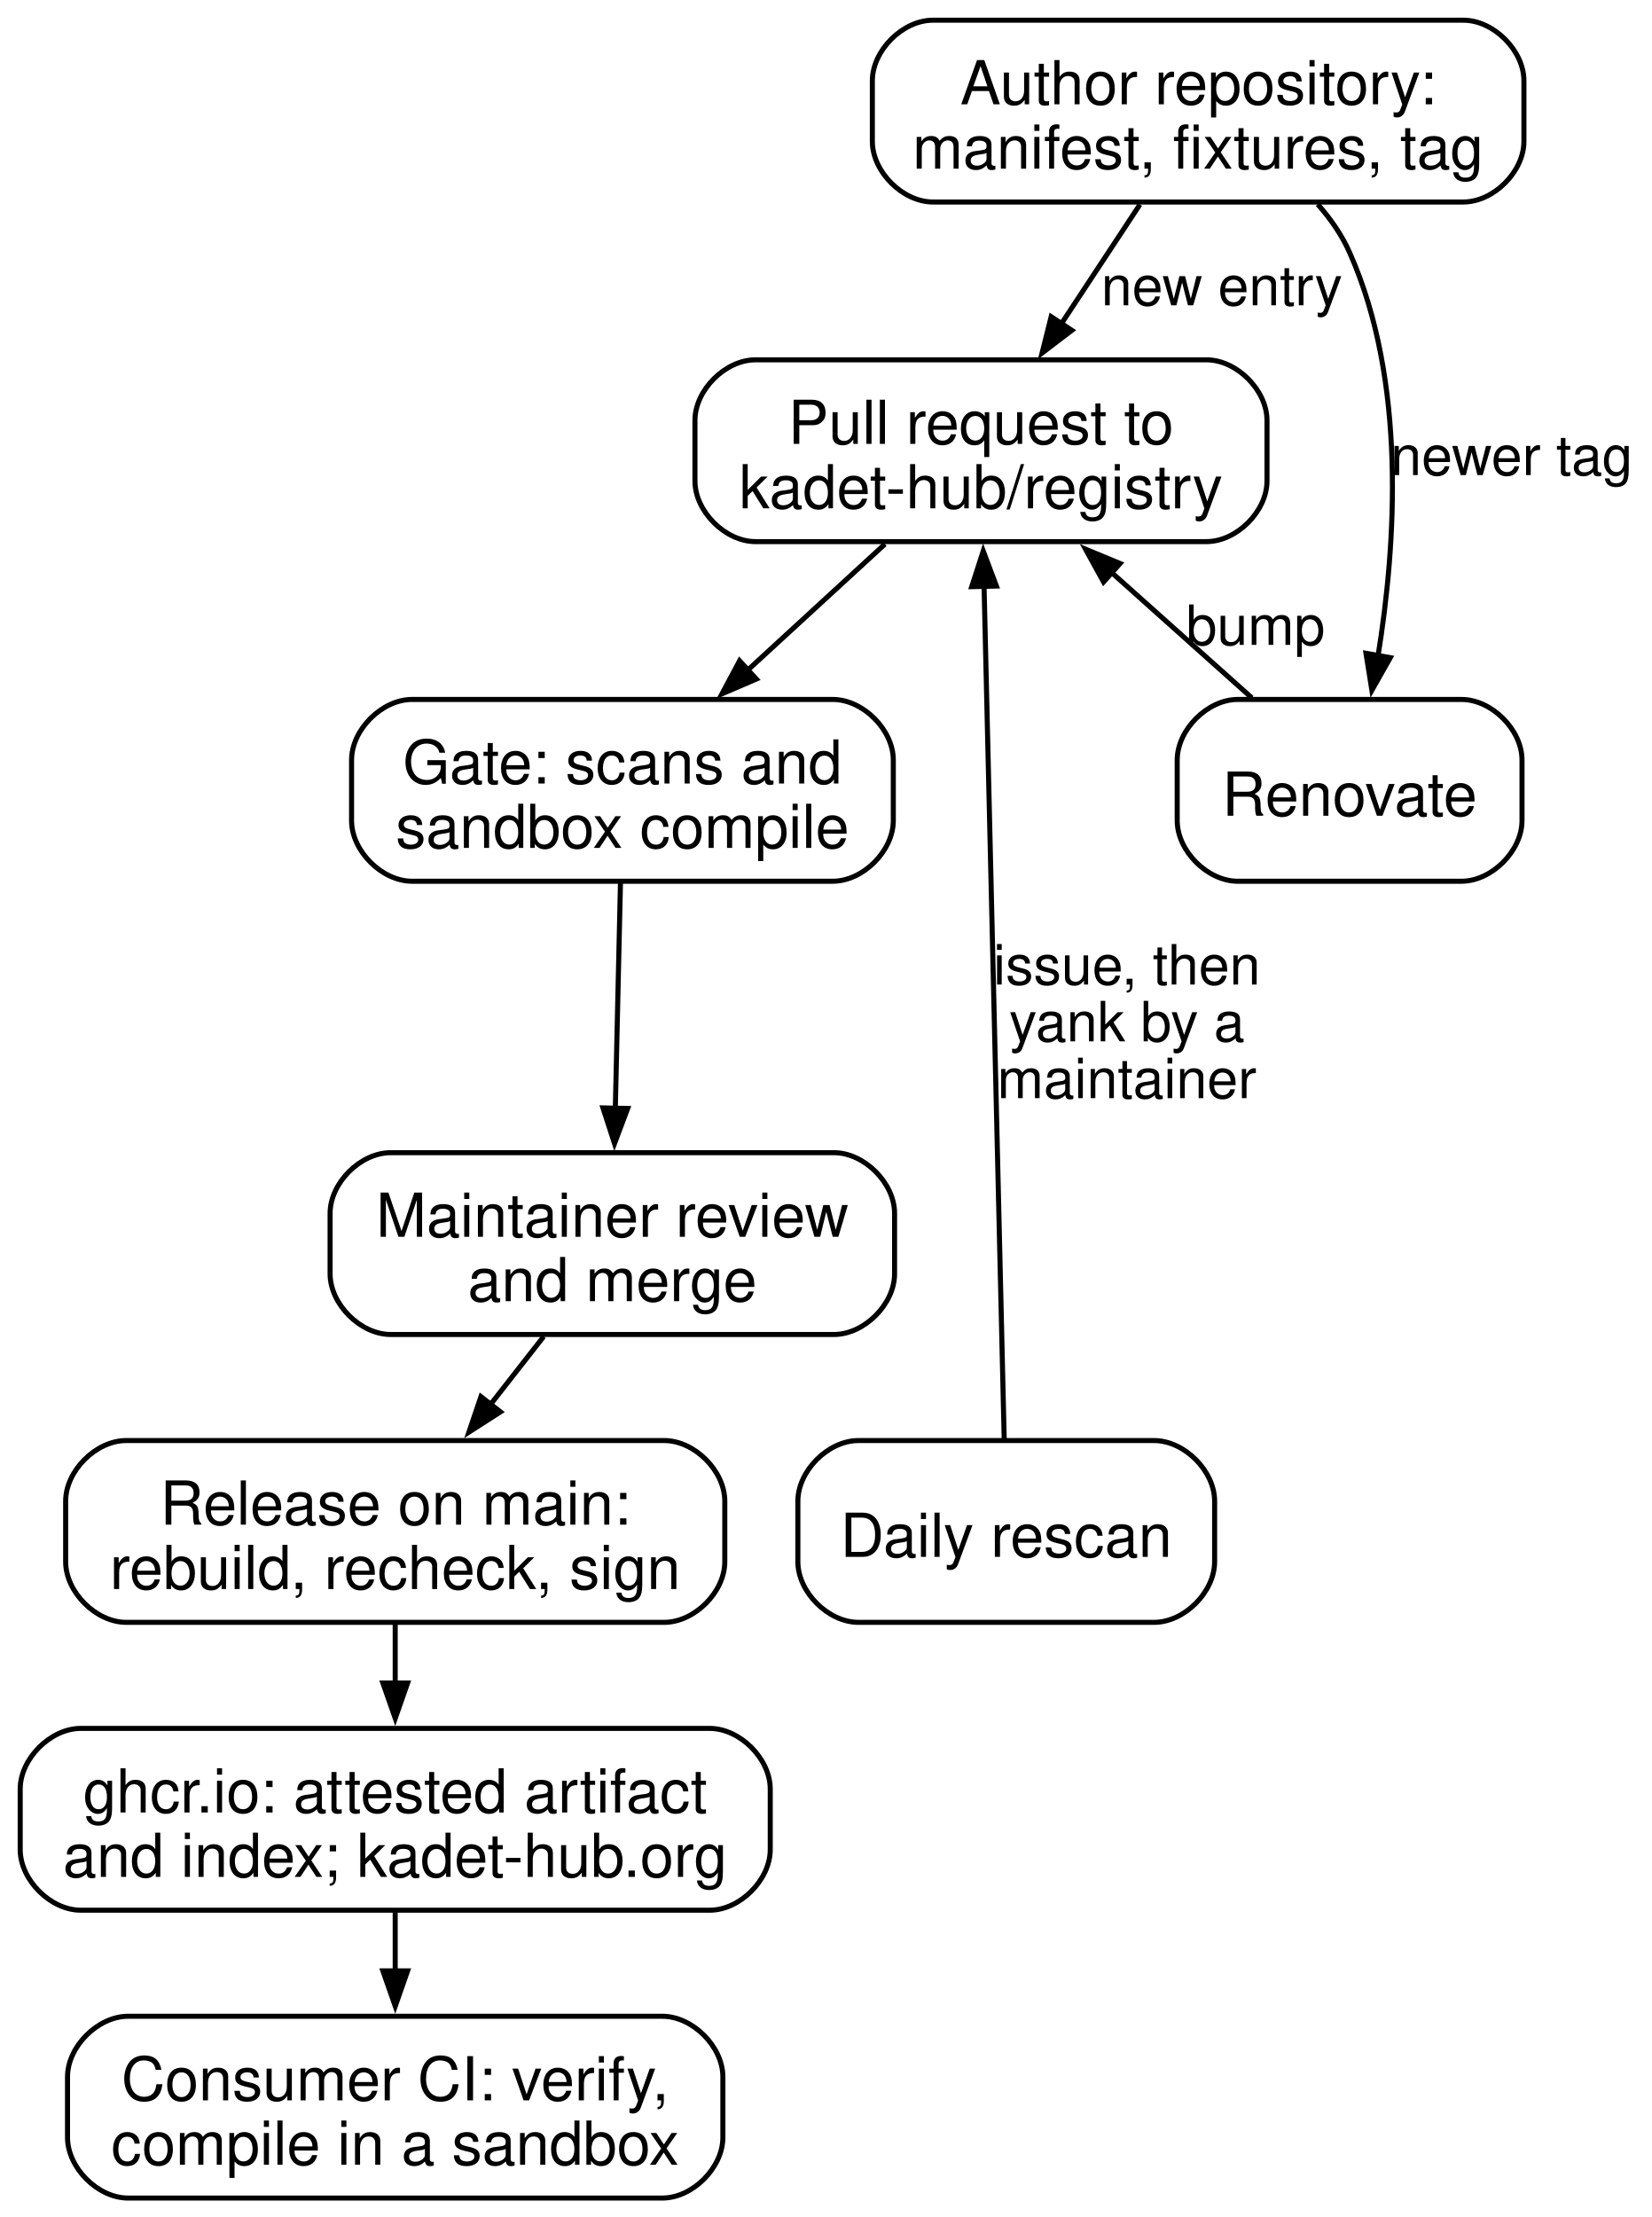
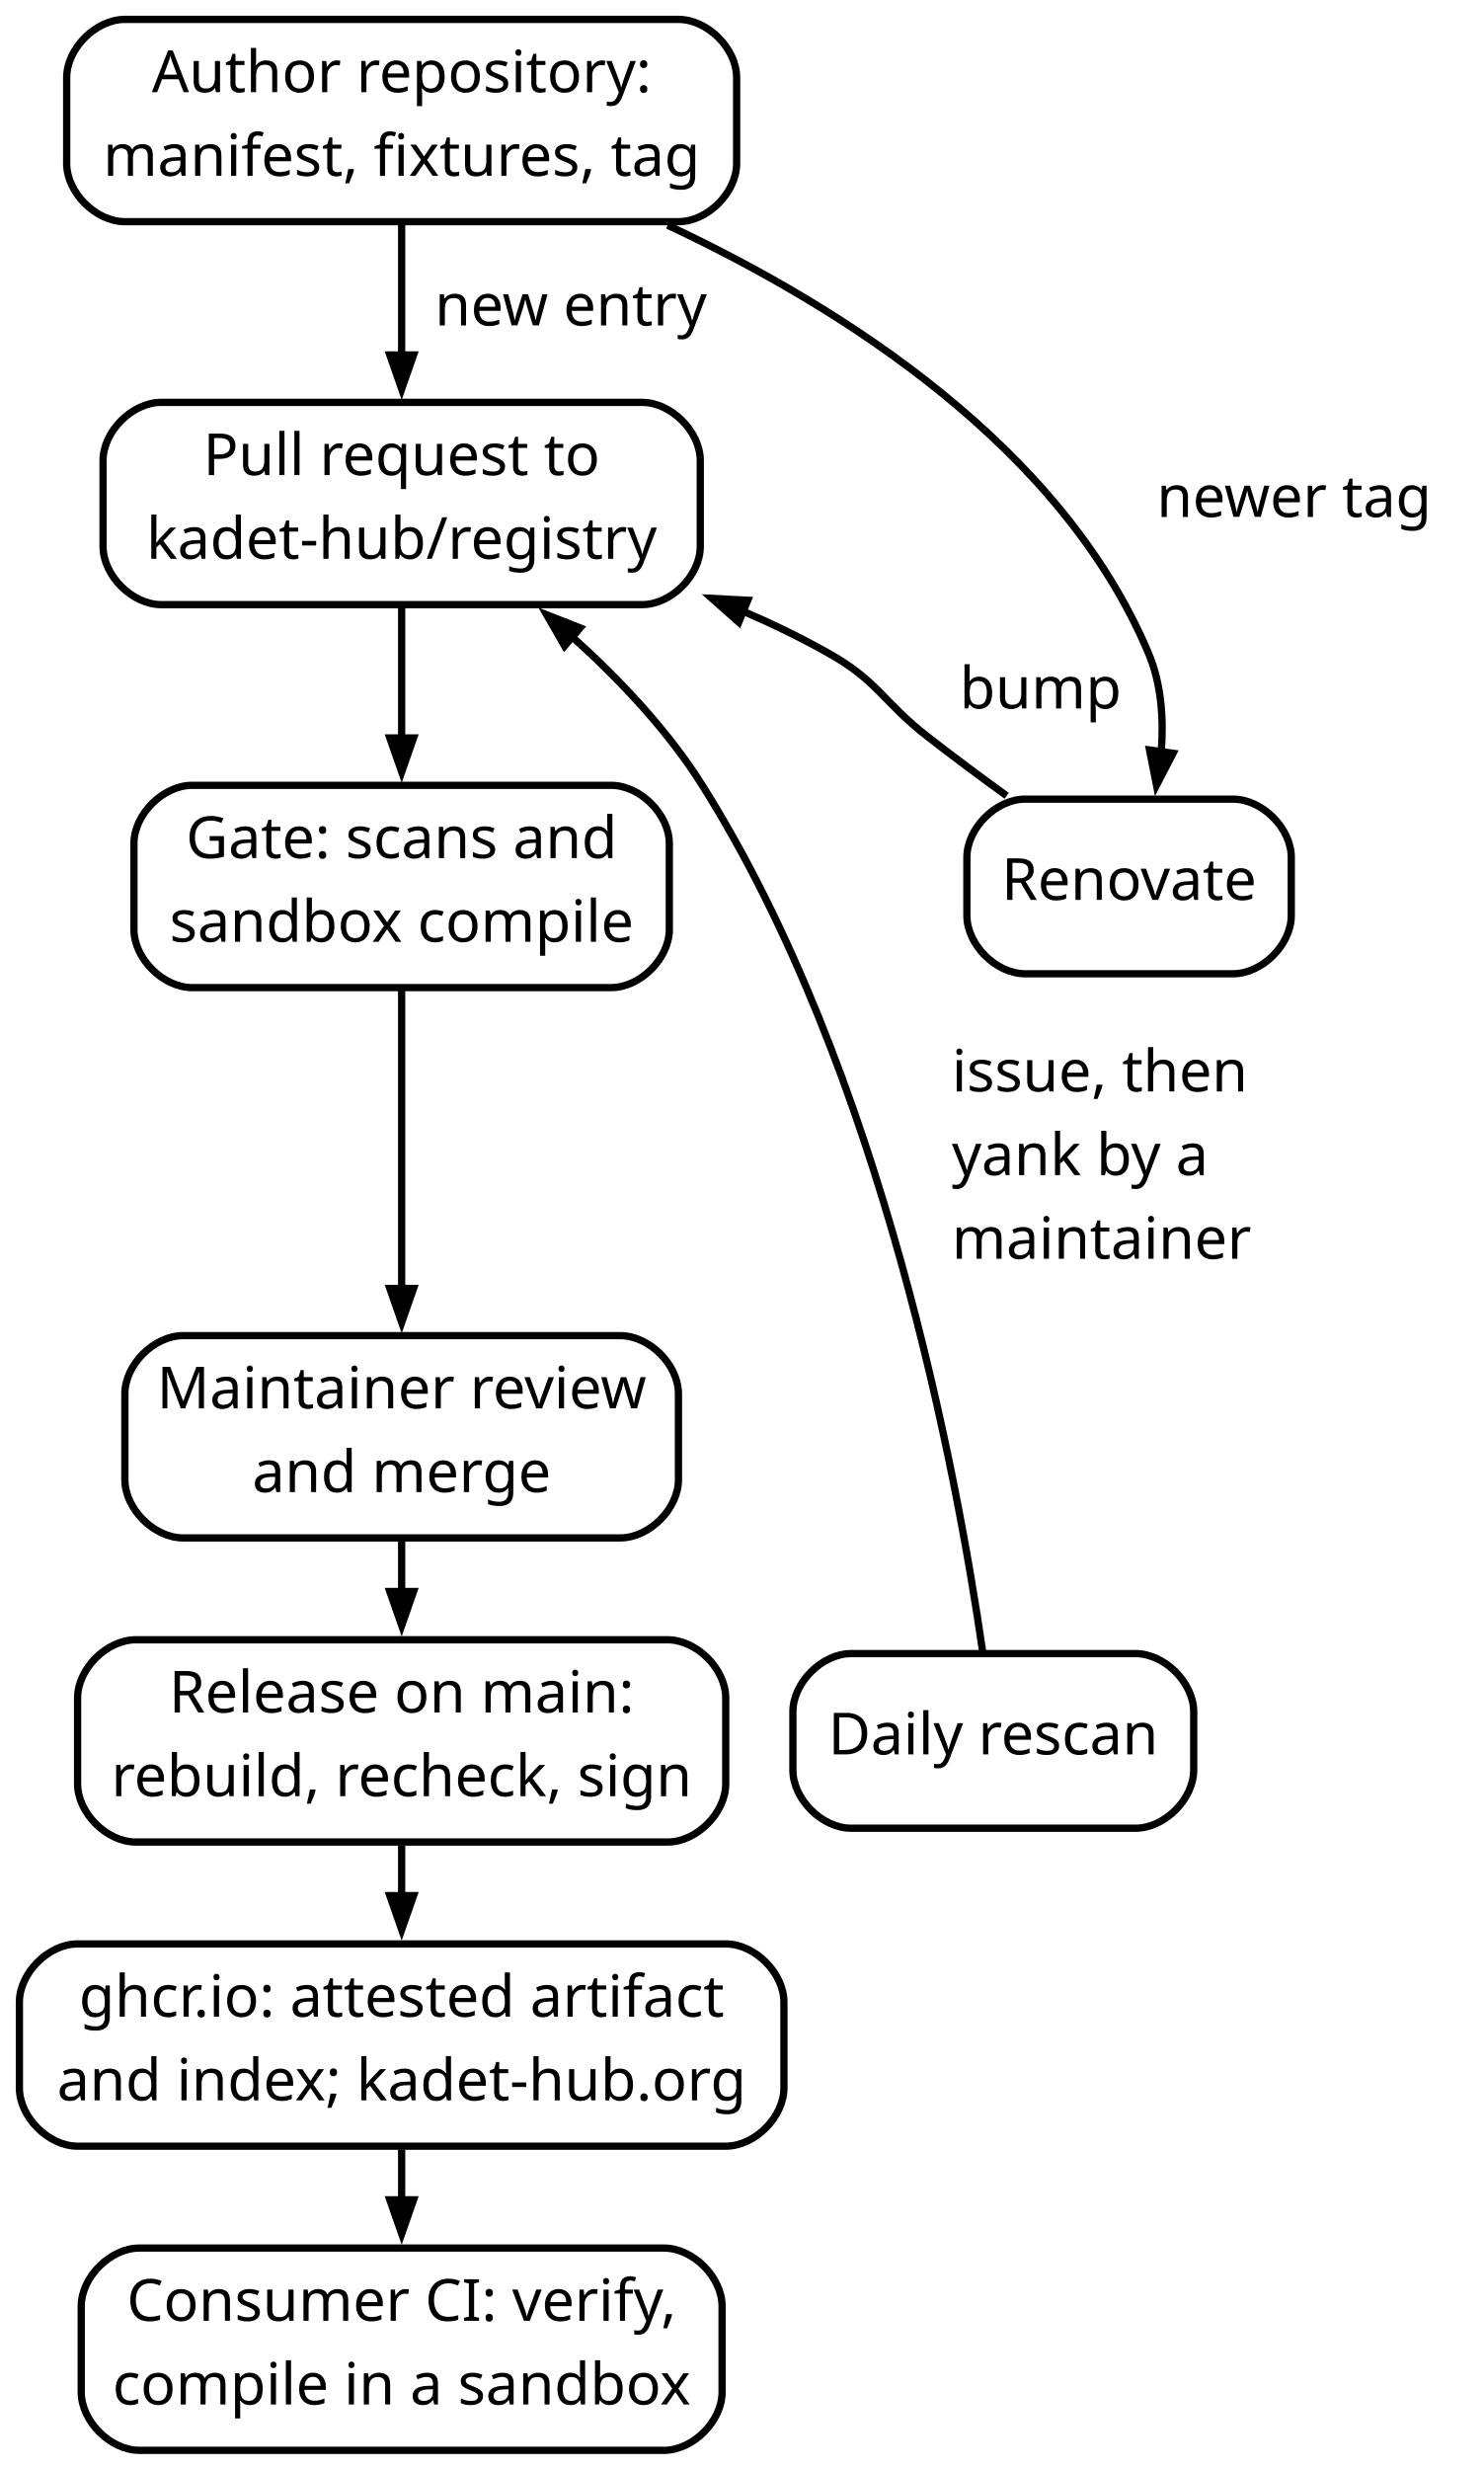
- <svg xmlns="http://www.w3.org/2000/svg" width="327pt" height="439pt" viewBox="0.00 0.00 327.00 439.00">
-   <g id="graph0" class="graph" transform="scale(1 1) rotate(0) translate(4 435.25)">
+ <svg xmlns="http://www.w3.org/2000/svg" width="306pt" height="509pt" viewBox="0.00 0.00 306.00 509.00">
+   <g id="graph0" class="graph" transform="scale(1 1) rotate(0) translate(4 505.15)">
    <g id="node1" class="node">
-       <path fill="none" stroke="black" d="M285.78,-431.25C285.78,-431.25 180.75,-431.25 180.75,-431.25 174.75,-431.25 168.75,-425.25 168.75,-419.25 168.75,-419.25 168.75,-407.25 168.75,-407.25 168.75,-401.25 174.75,-395.25 180.75,-395.25 180.75,-395.25 285.78,-395.25 285.78,-395.25 291.78,-395.25 297.78,-401.25 297.78,-407.25 297.78,-407.25 297.78,-419.25 297.78,-419.25 297.78,-425.25 291.78,-431.25 285.78,-431.25" />
-       <text xml:space="preserve" text-anchor="middle" x="233.26" y="-414.6" font-family="Helvetica,Arial,sans-serif" font-size="12.00">Author repository:</text>
-       <text xml:space="preserve" text-anchor="middle" x="233.26" y="-401.85" font-family="Helvetica,Arial,sans-serif" font-size="12.00">manifest, fixtures, tag</text>
+       <path fill="none" stroke="black" stroke-width="1.5" d="M135.9,-501.15C135.9,-501.15 21.75,-501.15 21.75,-501.15 15.75,-501.15 9.75,-495.15 9.75,-489.15 9.75,-489.15 9.75,-471.45 9.75,-471.45 9.75,-465.45 15.75,-459.45 21.75,-459.45 21.75,-459.45 135.9,-459.45 135.9,-459.45 141.9,-459.45 147.9,-465.45 147.9,-471.45 147.9,-471.45 147.9,-489.15 147.9,-489.15 147.9,-495.15 141.9,-501.15 135.9,-501.15" />
+       <text xml:space="preserve" text-anchor="middle" x="78.82" y="-486.15" font-family="Manrope Medium" font-size="12.00">Author repository:</text>
+       <text xml:space="preserve" text-anchor="middle" x="78.82" y="-468.9" font-family="Manrope Medium" font-size="12.00">manifest, fixtures, tag</text>
    </g>
    <g id="node2" class="node">
-       <path fill="none" stroke="black" d="M234.9,-364C234.9,-364 145.62,-364 145.62,-364 139.62,-364 133.62,-358 133.62,-352 133.62,-352 133.62,-340 133.62,-340 133.62,-334 139.62,-328 145.62,-328 145.62,-328 234.9,-328 234.9,-328 240.9,-328 246.9,-334 246.9,-340 246.9,-340 246.9,-352 246.9,-352 246.9,-358 240.9,-364 234.9,-364" />
-       <text xml:space="preserve" text-anchor="middle" x="190.26" y="-347.35" font-family="Helvetica,Arial,sans-serif" font-size="12.00">Pull request to</text>
-       <text xml:space="preserve" text-anchor="middle" x="190.26" y="-334.6" font-family="Helvetica,Arial,sans-serif" font-size="12.00">kadet-hub/registry</text>
+       <path fill="none" stroke="black" stroke-width="1.5" d="M128.4,-422.2C128.4,-422.2 29.25,-422.2 29.25,-422.2 23.25,-422.2 17.25,-416.2 17.25,-410.2 17.25,-410.2 17.25,-392.5 17.25,-392.5 17.25,-386.5 23.25,-380.5 29.25,-380.5 29.25,-380.5 128.4,-380.5 128.4,-380.5 134.4,-380.5 140.4,-386.5 140.4,-392.5 140.4,-392.5 140.4,-410.2 140.4,-410.2 140.4,-416.2 134.4,-422.2 128.4,-422.2" />
+       <text xml:space="preserve" text-anchor="middle" x="78.82" y="-407.2" font-family="Manrope Medium" font-size="12.00">Pull request to</text>
+       <text xml:space="preserve" text-anchor="middle" x="78.82" y="-389.95" font-family="Manrope Medium" font-size="12.00">kadet-hub/registry</text>
    </g>
    <g id="edge1" class="edge">
-       <path fill="none" stroke="black" d="M221.74,-394.76C216.94,-387.48 211.29,-378.9 206.11,-371.04" />
-       <polygon fill="black" stroke="black" points="208.25,-369.84 202.36,-365.35 204.16,-372.54 208.25,-369.84" />
-       <text xml:space="preserve" text-anchor="middle" x="237.96" y="-374.8" font-family="Helvetica,Arial,sans-serif" font-size="11.00">new entry</text>
+       <path fill="none" stroke="black" stroke-width="1.5" d="M78.82,-459.08C78.82,-450.75 78.82,-440.94 78.82,-431.84" />
+       <polygon fill="black" stroke="black" stroke-width="1.5" points="81.28,-431.97 78.83,-424.97 76.38,-431.97 81.28,-431.97" />
+       <text xml:space="preserve" text-anchor="middle" x="113.7" y="-438.05" font-family="Manrope Medium" font-size="12.00">   new entry   </text>
    </g>
    <g id="node8" class="node">
-       <path fill="none" stroke="black" d="M285.4,-296.75C285.4,-296.75 241.12,-296.75 241.12,-296.75 235.12,-296.75 229.12,-290.75 229.12,-284.75 229.12,-284.75 229.12,-272.75 229.12,-272.75 229.12,-266.75 235.12,-260.75 241.12,-260.75 241.12,-260.75 285.4,-260.75 285.4,-260.75 291.4,-260.75 297.4,-266.75 297.4,-272.75 297.4,-272.75 297.4,-284.75 297.4,-284.75 297.4,-290.75 291.4,-296.75 285.4,-296.75" />
-       <text xml:space="preserve" text-anchor="middle" x="263.26" y="-273.73" font-family="Helvetica,Arial,sans-serif" font-size="12.00">Renovate</text>
+       <path fill="none" stroke="black" stroke-width="1.5" d="M250.27,-340.4C250.27,-340.4 207.38,-340.4 207.38,-340.4 201.38,-340.4 195.38,-334.4 195.38,-328.4 195.38,-328.4 195.38,-316.4 195.38,-316.4 195.38,-310.4 201.38,-304.4 207.38,-304.4 207.38,-304.4 250.27,-304.4 250.27,-304.4 256.27,-304.4 262.27,-310.4 262.27,-316.4 262.27,-316.4 262.27,-328.4 262.27,-328.4 262.27,-334.4 256.27,-340.4 250.27,-340.4" />
+       <text xml:space="preserve" text-anchor="middle" x="228.82" y="-319.63" font-family="Manrope Medium" font-size="12.00">Renovate</text>
    </g>
    <g id="edge7" class="edge">
-       <path fill="none" stroke="black" d="M256.95,-394.8C259.5,-391.91 261.73,-388.71 263.26,-385.25 274.58,-359.84 272.47,-327.46 268.88,-305.31" />
-       <polygon fill="black" stroke="black" points="271.32,-305.02 267.67,-298.57 266.5,-305.89 271.32,-305.02" />
-       <text xml:space="preserve" text-anchor="middle" x="295.37" y="-341.18" font-family="Helvetica,Arial,sans-serif" font-size="11.00">newer tag</text>
+       <path fill="none" stroke="black" stroke-width="1.5" d="M133.67,-458.72C170.31,-441.51 214.95,-412.88 232.82,-370.5 235.5,-364.16 235.99,-356.92 235.45,-350.04" />
+       <polygon fill="black" stroke="black" stroke-width="1.5" points="237.89,-349.86 234.48,-343.27 233.04,-350.54 237.89,-349.86" />
+       <text xml:space="preserve" text-anchor="middle" x="262.85" y="-398.58" font-family="Manrope Medium" font-size="12.00">   newer tag   </text>
    </g>
    <g id="node3" class="node">
-       <path fill="none" stroke="black" d="M160.9,-296.75C160.9,-296.75 77.62,-296.75 77.62,-296.75 71.62,-296.75 65.62,-290.75 65.62,-284.75 65.62,-284.75 65.62,-272.75 65.62,-272.75 65.62,-266.75 71.62,-260.75 77.62,-260.75 77.62,-260.75 160.9,-260.75 160.9,-260.75 166.9,-260.75 172.9,-266.75 172.9,-272.75 172.9,-272.75 172.9,-284.75 172.9,-284.75 172.9,-290.75 166.9,-296.75 160.9,-296.75" />
-       <text xml:space="preserve" text-anchor="middle" x="119.26" y="-280.1" font-family="Helvetica,Arial,sans-serif" font-size="12.00">Gate: scans and</text>
-       <text xml:space="preserve" text-anchor="middle" x="119.26" y="-267.35" font-family="Helvetica,Arial,sans-serif" font-size="12.00">sandbox compile</text>
+       <path fill="none" stroke="black" stroke-width="1.5" d="M122.02,-343.25C122.02,-343.25 35.62,-343.25 35.62,-343.25 29.62,-343.25 23.62,-337.25 23.62,-331.25 23.62,-331.25 23.62,-313.55 23.62,-313.55 23.62,-307.55 29.62,-301.55 35.62,-301.55 35.62,-301.55 122.02,-301.55 122.02,-301.55 128.02,-301.55 134.02,-307.55 134.02,-313.55 134.02,-313.55 134.02,-331.25 134.02,-331.25 134.02,-337.25 128.02,-343.25 122.02,-343.25" />
+       <text xml:space="preserve" text-anchor="middle" x="78.82" y="-328.25" font-family="Manrope Medium" font-size="12.00">Gate: scans and</text>
+       <text xml:space="preserve" text-anchor="middle" x="78.82" y="-311" font-family="Manrope Medium" font-size="12.00">sandbox compile</text>
    </g>
    <g id="edge2" class="edge">
-       <path fill="none" stroke="black" d="M171.24,-327.51C162.83,-319.78 152.83,-310.6 143.86,-302.36" />
-       <polygon fill="black" stroke="black" points="145.78,-300.79 138.97,-297.86 142.46,-304.4 145.78,-300.79" />
+       <path fill="none" stroke="black" stroke-width="1.5" d="M78.82,-380.13C78.82,-371.8 78.82,-361.99 78.82,-352.89" />
+       <polygon fill="black" stroke="black" stroke-width="1.5" points="81.28,-353.02 78.83,-346.02 76.38,-353.02 81.28,-353.02" />
    </g>
    <g id="node4" class="node">
-       <path fill="none" stroke="black" d="M161.15,-207C161.15,-207 73.37,-207 73.37,-207 67.37,-207 61.37,-201 61.37,-195 61.37,-195 61.37,-183 61.37,-183 61.37,-177 67.37,-171 73.37,-171 73.37,-171 161.15,-171 161.15,-171 167.15,-171 173.15,-177 173.15,-183 173.15,-183 173.15,-195 173.15,-195 173.15,-201 167.15,-207 161.15,-207" />
-       <text xml:space="preserve" text-anchor="middle" x="117.26" y="-190.35" font-family="Helvetica,Arial,sans-serif" font-size="12.00">Maintainer review</text>
-       <text xml:space="preserve" text-anchor="middle" x="117.26" y="-177.6" font-family="Helvetica,Arial,sans-serif" font-size="12.00">and merge</text>
+       <path fill="none" stroke="black" stroke-width="1.5" d="M123.9,-229.8C123.9,-229.8 33.75,-229.8 33.75,-229.8 27.75,-229.8 21.75,-223.8 21.75,-217.8 21.75,-217.8 21.75,-200.1 21.75,-200.1 21.75,-194.1 27.75,-188.1 33.75,-188.1 33.75,-188.1 123.9,-188.1 123.9,-188.1 129.9,-188.1 135.9,-194.1 135.9,-200.1 135.9,-200.1 135.9,-217.8 135.9,-217.8 135.9,-223.8 129.9,-229.8 123.9,-229.8" />
+       <text xml:space="preserve" text-anchor="middle" x="78.82" y="-214.8" font-family="Manrope Medium" font-size="12.00">Maintainer review</text>
+       <text xml:space="preserve" text-anchor="middle" x="78.82" y="-197.55" font-family="Manrope Medium" font-size="12.00">and merge</text>
    </g>
    <g id="edge3" class="edge">
-       <path fill="none" stroke="black" d="M118.87,-260.41C118.58,-247.67 118.18,-230.15 117.85,-215.78" />
-       <polygon fill="black" stroke="black" points="120.3,-215.76 117.69,-208.81 115.4,-215.87 120.3,-215.76" />
+       <path fill="none" stroke="black" stroke-width="1.5" d="M78.82,-300.96C78.82,-283.68 78.82,-258.7 78.82,-239.29" />
+       <polygon fill="black" stroke="black" stroke-width="1.5" points="81.28,-239.53 78.83,-232.53 76.38,-239.53 81.28,-239.53" />
    </g>
    <g id="node5" class="node">
-       <path fill="none" stroke="black" d="M127.53,-150C127.53,-150 21,-150 21,-150 15,-150 9,-144 9,-138 9,-138 9,-126 9,-126 9,-120 15,-114 21,-114 21,-114 127.53,-114 127.53,-114 133.53,-114 139.53,-120 139.53,-126 139.53,-126 139.53,-138 139.53,-138 139.53,-144 133.53,-150 127.53,-150" />
-       <text xml:space="preserve" text-anchor="middle" x="74.26" y="-133.35" font-family="Helvetica,Arial,sans-serif" font-size="12.00">Release on main:</text>
-       <text xml:space="preserve" text-anchor="middle" x="74.26" y="-120.6" font-family="Helvetica,Arial,sans-serif" font-size="12.00">rebuild, recheck, sign</text>
+       <path fill="none" stroke="black" stroke-width="1.5" d="M133.65,-167.1C133.65,-167.1 24,-167.1 24,-167.1 18,-167.1 12,-161.1 12,-155.1 12,-155.1 12,-137.4 12,-137.4 12,-131.4 18,-125.4 24,-125.4 24,-125.4 133.65,-125.4 133.65,-125.4 139.65,-125.4 145.65,-131.4 145.65,-137.4 145.65,-137.4 145.65,-155.1 145.65,-155.1 145.65,-161.1 139.65,-167.1 133.65,-167.1" />
+       <text xml:space="preserve" text-anchor="middle" x="78.82" y="-152.1" font-family="Manrope Medium" font-size="12.00">Release on main:</text>
+       <text xml:space="preserve" text-anchor="middle" x="78.82" y="-134.85" font-family="Manrope Medium" font-size="12.00">rebuild, recheck, sign</text>
    </g>
    <g id="edge4" class="edge">
-       <path fill="none" stroke="black" d="M103.66,-170.6C100.29,-166.28 96.61,-161.59 93.04,-157.02" />
-       <polygon fill="black" stroke="black" points="95.1,-155.68 88.86,-151.67 91.24,-158.69 95.1,-155.68" />
+       <path fill="none" stroke="black" stroke-width="1.5" d="M78.82,-187.4C78.82,-184.04 78.82,-180.5 78.82,-176.97" />
+       <polygon fill="black" stroke="black" stroke-width="1.5" points="81.28,-177.05 78.83,-170.05 76.38,-177.05 81.28,-177.05" />
    </g>
    <g id="node9" class="node">
-       <path fill="none" stroke="black" d="M224.53,-150C224.53,-150 166,-150 166,-150 160,-150 154,-144 154,-138 154,-138 154,-126 154,-126 154,-120 160,-114 166,-114 166,-114 224.53,-114 224.53,-114 230.53,-114 236.53,-120 236.53,-126 236.53,-126 236.53,-138 236.53,-138 236.53,-144 230.53,-150 224.53,-150" />
-       <text xml:space="preserve" text-anchor="middle" x="195.26" y="-126.97" font-family="Helvetica,Arial,sans-serif" font-size="12.00">Daily rescan</text>
+       <path fill="none" stroke="black" stroke-width="1.5" d="M230.15,-164.25C230.15,-164.25 171.5,-164.25 171.5,-164.25 165.5,-164.25 159.5,-158.25 159.5,-152.25 159.5,-152.25 159.5,-140.25 159.5,-140.25 159.5,-134.25 165.5,-128.25 171.5,-128.25 171.5,-128.25 230.15,-128.25 230.15,-128.25 236.15,-128.25 242.15,-134.25 242.15,-140.25 242.15,-140.25 242.15,-152.25 242.15,-152.25 242.15,-158.25 236.15,-164.25 230.15,-164.25" />
+       <text xml:space="preserve" text-anchor="middle" x="200.82" y="-143.47" font-family="Manrope Medium" font-size="12.00">Daily rescan</text>
    </g>
-     <g id="node6" class="node">
-       <path fill="none" stroke="black" d="M136.53,-93C136.53,-93 12,-93 12,-93 6,-93 0,-87 0,-81 0,-81 0,-69 0,-69 0,-63 6,-57 12,-57 12,-57 136.53,-57 136.53,-57 142.53,-57 148.53,-63 148.53,-69 148.53,-69 148.53,-81 148.53,-81 148.53,-87 142.53,-93 136.53,-93" />
-       <text xml:space="preserve" text-anchor="middle" x="74.26" y="-76.35" font-family="Helvetica,Arial,sans-serif" font-size="12.00">ghcr.io: attested artifact</text>
-       <text xml:space="preserve" text-anchor="middle" x="74.26" y="-63.6" font-family="Helvetica,Arial,sans-serif" font-size="12.00">and index; kadet-hub.org</text>
+     <g id="node6" class="node ok">
+       <path fill="none" stroke="black" stroke-width="1.5" d="M145.65,-104.4C145.65,-104.4 12,-104.4 12,-104.4 6,-104.4 0,-98.4 0,-92.4 0,-92.4 0,-74.7 0,-74.7 0,-68.7 6,-62.7 12,-62.7 12,-62.7 145.65,-62.7 145.65,-62.7 151.65,-62.7 157.65,-68.7 157.65,-74.7 157.65,-74.7 157.65,-92.4 157.65,-92.4 157.65,-98.4 151.65,-104.4 145.65,-104.4" />
+       <text xml:space="preserve" text-anchor="middle" x="78.82" y="-89.4" font-family="Manrope Medium" font-size="12.00">ghcr.io: attested artifact</text>
+       <text xml:space="preserve" text-anchor="middle" x="78.82" y="-72.15" font-family="Manrope Medium" font-size="12.00">and index; kadet-hub.org</text>
    </g>
    <g id="edge5" class="edge">
-       <path fill="none" stroke="black" d="M74.26,-113.6C74.26,-109.89 74.26,-105.89 74.26,-101.94" />
-       <polygon fill="black" stroke="black" points="76.72,-101.99 74.27,-94.99 71.82,-101.99 76.72,-101.99" />
+       <path fill="none" stroke="black" stroke-width="1.5" d="M78.82,-124.7C78.82,-121.34 78.82,-117.8 78.82,-114.27" />
+       <polygon fill="black" stroke="black" stroke-width="1.5" points="81.28,-114.35 78.83,-107.35 76.38,-114.35 81.28,-114.35" />
    </g>
    <g id="node7" class="node">
-       <path fill="none" stroke="black" d="M127.15,-36C127.15,-36 21.38,-36 21.38,-36 15.38,-36 9.37,-30 9.37,-24 9.37,-24 9.37,-12 9.37,-12 9.37,-6 15.37,0 21.37,0 21.37,0 127.15,0 127.15,0 133.15,0 139.15,-6 139.15,-12 139.15,-12 139.15,-24 139.15,-24 139.15,-30 133.15,-36 127.15,-36" />
-       <text xml:space="preserve" text-anchor="middle" x="74.26" y="-19.35" font-family="Helvetica,Arial,sans-serif" font-size="12.00">Consumer CI: verify,</text>
-       <text xml:space="preserve" text-anchor="middle" x="74.26" y="-6.6" font-family="Helvetica,Arial,sans-serif" font-size="12.00">compile in a sandbox</text>
+       <path fill="none" stroke="black" stroke-width="1.5" d="M132.9,-41.7C132.9,-41.7 24.75,-41.7 24.75,-41.7 18.75,-41.7 12.75,-35.7 12.75,-29.7 12.75,-29.7 12.75,-12 12.75,-12 12.75,-6 18.75,0 24.75,0 24.75,0 132.9,0 132.9,0 138.9,0 144.9,-6 144.9,-12 144.9,-12 144.9,-29.7 144.9,-29.7 144.9,-35.7 138.9,-41.7 132.9,-41.7" />
+       <text xml:space="preserve" text-anchor="middle" x="78.82" y="-26.7" font-family="Manrope Medium" font-size="12.00">Consumer CI: verify,</text>
+       <text xml:space="preserve" text-anchor="middle" x="78.82" y="-9.45" font-family="Manrope Medium" font-size="12.00">compile in a sandbox</text>
    </g>
    <g id="edge6" class="edge">
-       <path fill="none" stroke="black" d="M74.26,-56.6C74.26,-52.89 74.26,-48.89 74.26,-44.94" />
-       <polygon fill="black" stroke="black" points="76.72,-44.99 74.27,-37.99 71.82,-44.99 76.72,-44.99" />
+       <path fill="none" stroke="black" stroke-width="1.5" d="M78.82,-62C78.82,-58.64 78.82,-55.1 78.82,-51.57" />
+       <polygon fill="black" stroke="black" stroke-width="1.5" points="81.28,-51.65 78.83,-44.65 76.38,-51.65 81.28,-51.65" />
    </g>
    <g id="edge8" class="edge">
-       <path fill="none" stroke="black" d="M243.9,-297.06C235.35,-304.7 225.17,-313.8 215.99,-322.01" />
-       <polygon fill="black" stroke="black" points="214.54,-320.01 210.96,-326.51 217.81,-323.67 214.54,-320.01" />
-       <text xml:space="preserve" text-anchor="middle" x="244.64" y="-307.55" font-family="Helvetica,Arial,sans-serif" font-size="11.00">bump</text>
+       <path fill="none" stroke="black" stroke-width="1.5" d="M203.58,-341.09C198.16,-345.02 192.51,-349.22 187.32,-353.25 177.93,-360.57 177.2,-364.65 166.82,-370.5 161.22,-373.66 155.23,-376.56 149.1,-379.2" />
+       <polygon fill="black" stroke="black" stroke-width="1.5" points="148.34,-376.87 142.79,-381.79 150.2,-381.4 148.34,-376.87" />
+       <text xml:space="preserve" text-anchor="middle" x="210.57" y="-359.1" font-family="Manrope Medium" font-size="12.00">   bump   </text>
    </g>
    <g id="edge10" class="edge">
-       <path fill="none" stroke="black" d="M194.86,-150.29C193.98,-187.52 191.91,-275.44 190.87,-319.26" />
-       <polygon fill="black" stroke="black" points="188.43,-319.08 190.71,-326.14 193.32,-319.2 188.43,-319.08" />
-       <text xml:space="preserve" text-anchor="middle" x="219.16" y="-240.3" font-family="Helvetica,Arial,sans-serif" font-size="11.00">issue, then</text>
-       <text xml:space="preserve" text-anchor="middle" x="219.16" y="-229.05" font-family="Helvetica,Arial,sans-serif" font-size="11.00">yank by a</text>
-       <text xml:space="preserve" text-anchor="middle" x="219.16" y="-217.8" font-family="Helvetica,Arial,sans-serif" font-size="11.00">maintainer</text>
+       <path fill="none" stroke="black" stroke-width="1.5" d="M198.61,-164.78C193.41,-200.69 177.98,-284.22 140.82,-343.25 133.67,-354.62 123.67,-365.18 113.79,-374.05" />
+       <polygon fill="black" stroke="black" stroke-width="1.5" points="112.42,-371.99 108.72,-378.42 115.62,-375.7 112.42,-371.99" />
+       <text xml:space="preserve" text-anchor="start" x="182.91" y="-280.15" font-family="Manrope Medium" font-size="12.00">   issue, then</text>
+       <text xml:space="preserve" text-anchor="start" x="182.91" y="-262.9" font-family="Manrope Medium" font-size="12.00">   yank by a</text>
+       <text xml:space="preserve" text-anchor="start" x="182.91" y="-245.65" font-family="Manrope Medium" font-size="12.00">   maintainer</text>
    </g>
  </g>
</svg>
